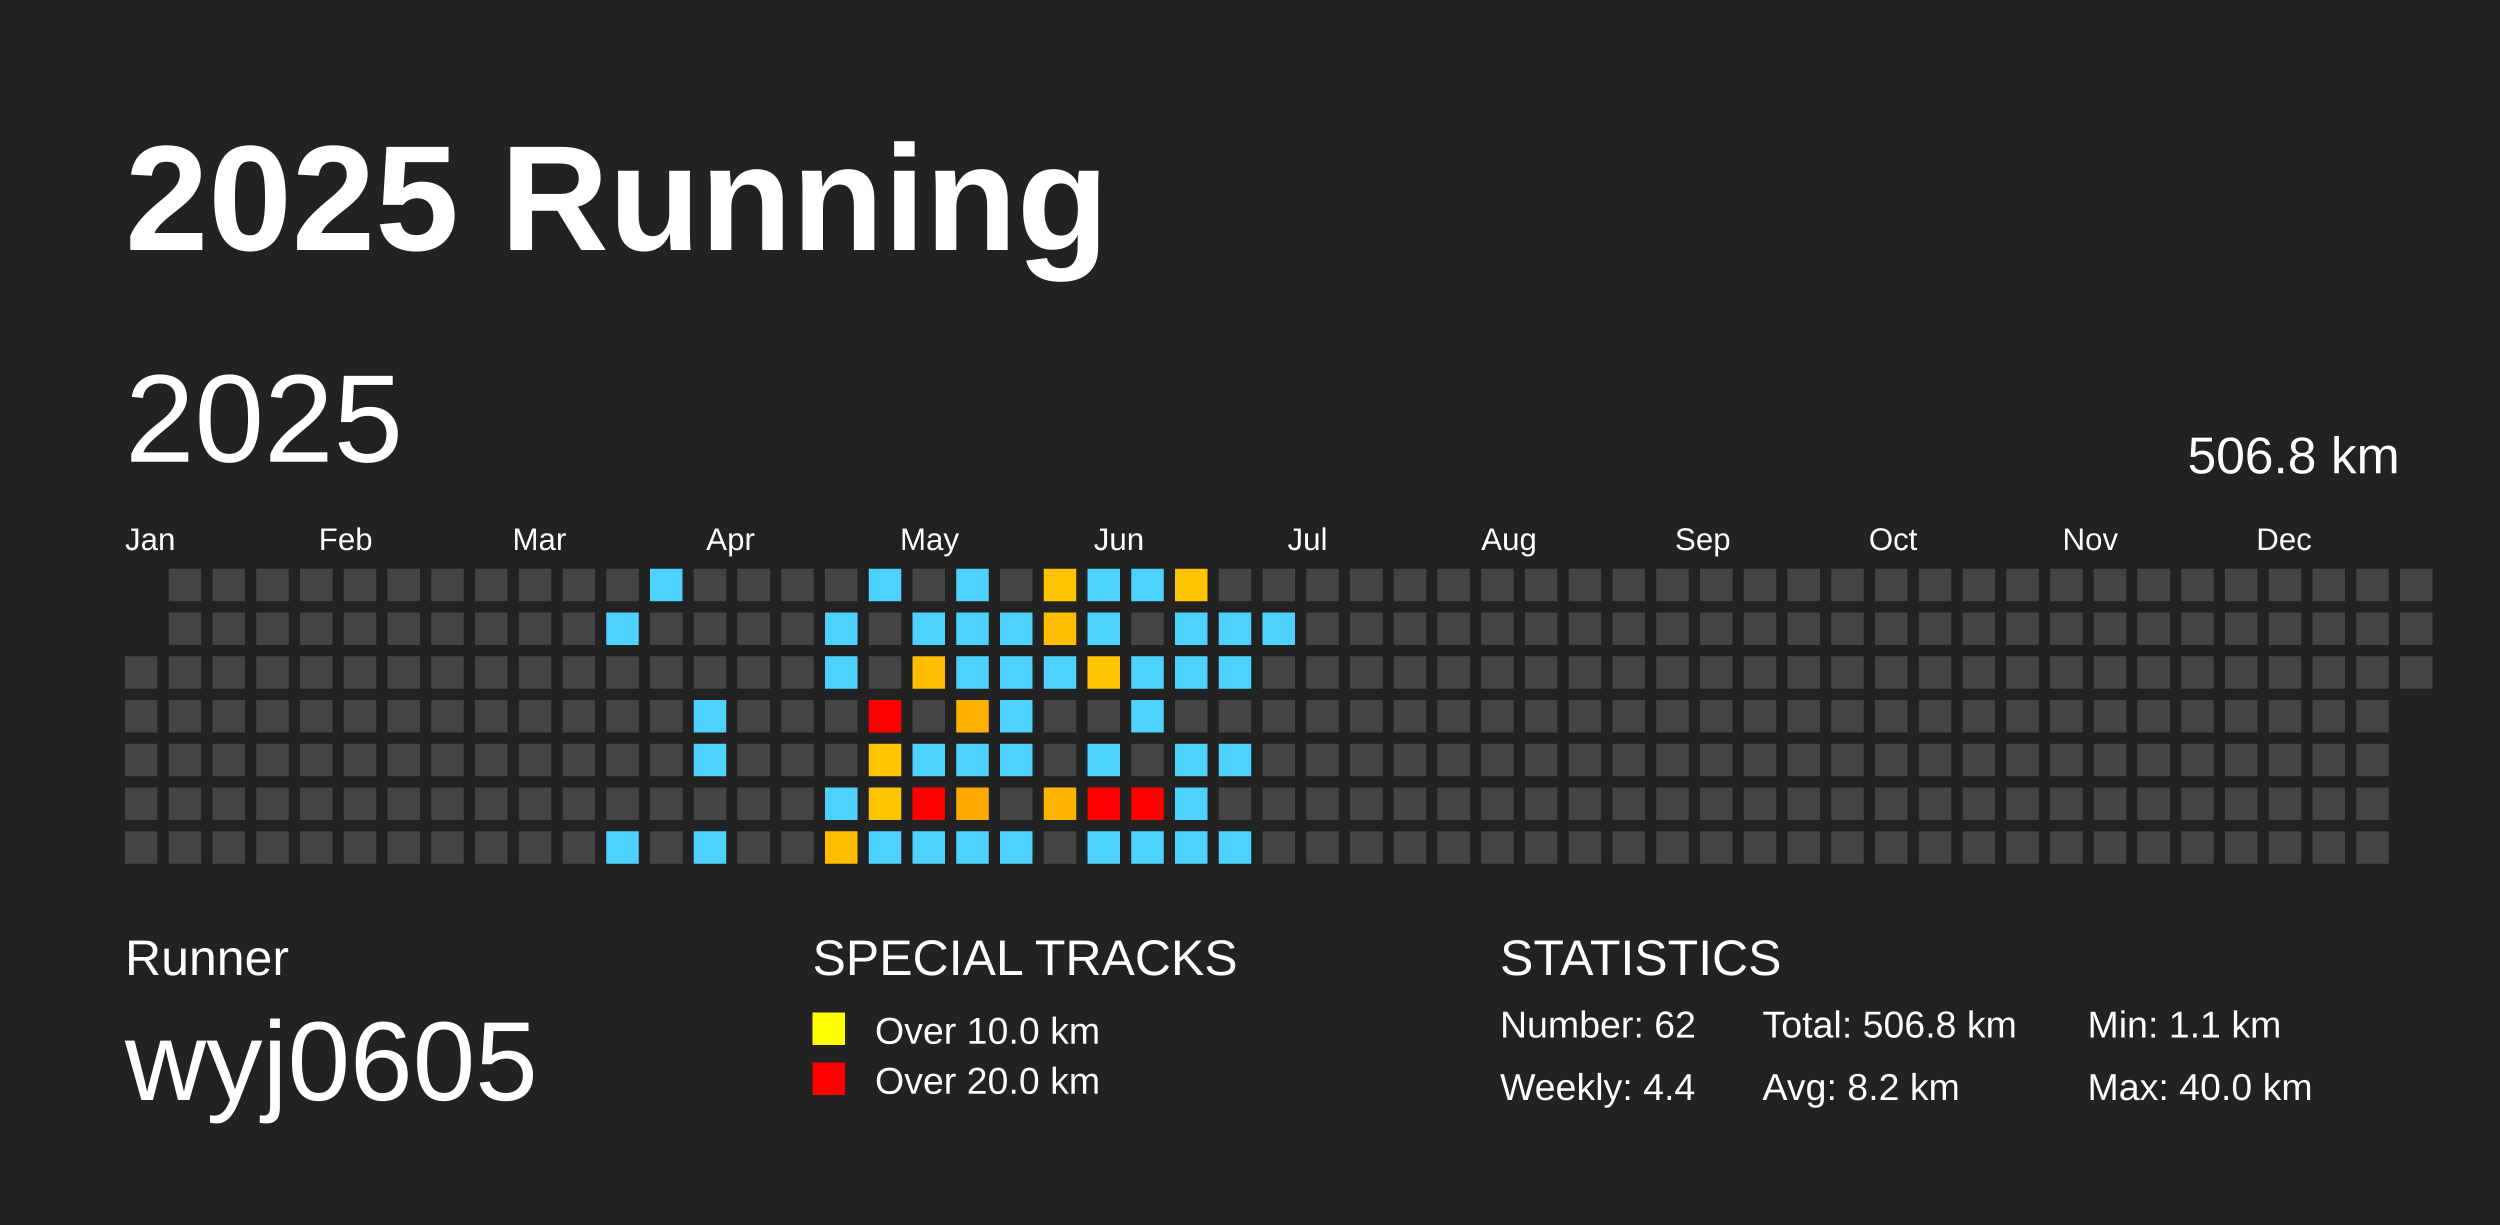
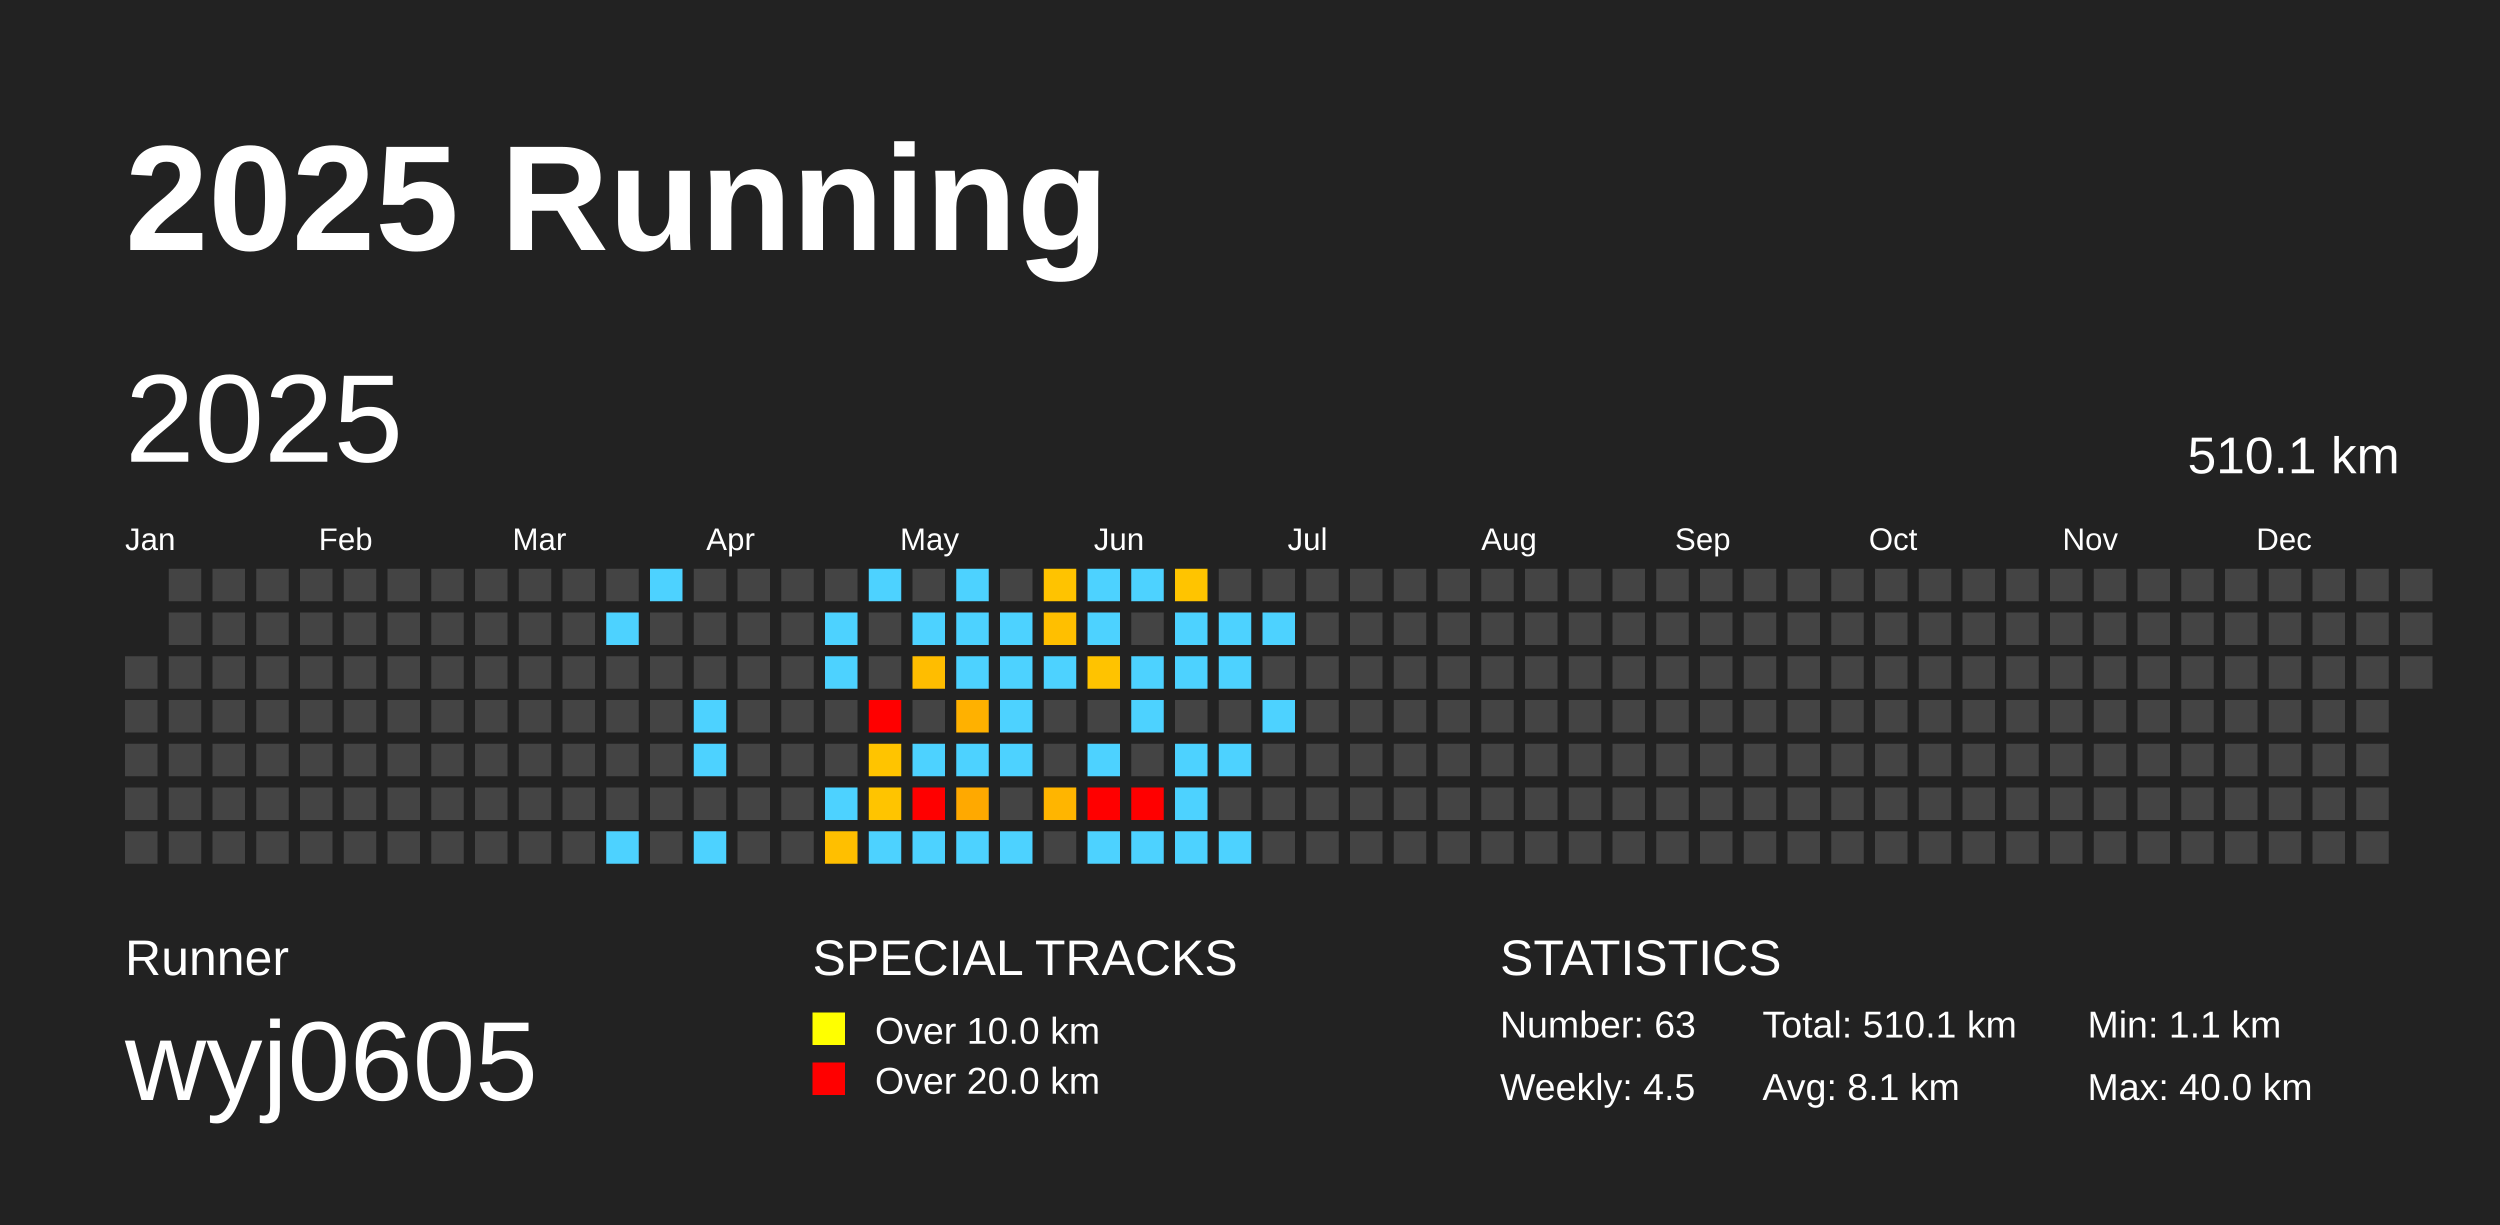
<svg xmlns="http://www.w3.org/2000/svg" baseProfile="full" height="98mm" version="1.1" viewBox="0,0,200,98" width="200mm">
  <defs />
  <rect fill="#222222" height="98" width="200" x="0" y="0" />
  <text fill="#FFFFFF" style="font-size:12px; font-family:Arial; font-weight:bold;" x="10" y="20">2025 Running</text>
  <text fill="#FFFFFF" style="font-size:4px; font-family:Arial" x="10" y="78">Runner</text>
  <text fill="#FFFFFF" style="font-size:9px; font-family:Arial" x="10" y="88">wyj0605</text>
  <text fill="#FFFFFF" style="font-size:4px; font-family:Arial" x="65" y="78">SPECIAL TRACKS</text>
  <rect fill="yellow" height="2.6" width="2.6" x="65" y="81" />
  <text fill="#FFFFFF" style="font-size:3px; font-family:Arial" x="70" y="83.5">Over 10.0 km</text>
  <rect fill="red" height="2.6" width="2.6" x="65" y="85" />
  <text fill="#FFFFFF" style="font-size:3px; font-family:Arial" x="70" y="87.5">Over 20.0 km</text>
  <text fill="#FFFFFF" style="font-size:4px; font-family:Arial" x="120" y="78">STATISTICS</text>
-   <text fill="#FFFFFF" style="font-size:3px; font-family:Arial" x="120" y="83">Number: 62</text>
-   <text fill="#FFFFFF" style="font-size:3px; font-family:Arial" x="120" y="88">Weekly: 4.4</text>
-   <text fill="#FFFFFF" style="font-size:3px; font-family:Arial" x="141" y="83">Total: 506.8 km</text>
-   <text fill="#FFFFFF" style="font-size:3px; font-family:Arial" x="141" y="88">Avg: 8.2 km</text>
+   <text fill="#FFFFFF" style="font-size:3px; font-family:Arial" x="120" y="83">Number: 63</text>
+   <text fill="#FFFFFF" style="font-size:3px; font-family:Arial" x="120" y="88">Weekly: 4.5</text>
+   <text fill="#FFFFFF" style="font-size:3px; font-family:Arial" x="141" y="83">Total: 510.1 km</text>
+   <text fill="#FFFFFF" style="font-size:3px; font-family:Arial" x="141" y="88">Avg: 8.1 km</text>
  <text fill="#FFFFFF" style="font-size:3px; font-family:Arial" x="167" y="83">Min: 1.1 km</text>
  <text fill="#FFFFFF" style="font-size:3px; font-family:Arial" x="167" y="88">Max: 40.0 km</text>
  <text dominant-baseline="hanging" fill="#FFFFFF" style="font-size:10.0px; font-family:Arial;" x="10" y="30">2025</text>
-   <text dominant-baseline="hanging" fill="#FFFFFF" style="font-size:4.125px; font-family:Arial;" x="175" y="35">506.8 km</text>
+   <text dominant-baseline="hanging" fill="#FFFFFF" style="font-size:4.125px; font-family:Arial;" x="175" y="35">510.1 km</text>
  <text fill="#FFFFFF" style="font-size:2.5px; font-family:Arial" x="10.0" y="44">Jan</text>
  <text fill="#FFFFFF" style="font-size:2.5px; font-family:Arial" x="25.5" y="44">Feb</text>
  <text fill="#FFFFFF" style="font-size:2.5px; font-family:Arial" x="41.0" y="44">Mar</text>
  <text fill="#FFFFFF" style="font-size:2.5px; font-family:Arial" x="56.5" y="44">Apr</text>
  <text fill="#FFFFFF" style="font-size:2.5px; font-family:Arial" x="72.0" y="44">May</text>
  <text fill="#FFFFFF" style="font-size:2.5px; font-family:Arial" x="87.5" y="44">Jun</text>
  <text fill="#FFFFFF" style="font-size:2.5px; font-family:Arial" x="103.0" y="44">Jul</text>
  <text fill="#FFFFFF" style="font-size:2.5px; font-family:Arial" x="118.5" y="44">Aug</text>
  <text fill="#FFFFFF" style="font-size:2.5px; font-family:Arial" x="134.0" y="44">Sep</text>
  <text fill="#FFFFFF" style="font-size:2.5px; font-family:Arial" x="149.5" y="44">Oct</text>
  <text fill="#FFFFFF" style="font-size:2.5px; font-family:Arial" x="165.0" y="44">Nov</text>
  <text fill="#FFFFFF" style="font-size:2.5px; font-family:Arial" x="180.5" y="44">Dec</text>
  <rect fill="#444444" height="2.6" width="2.6" x="10.0" y="52.5" />
  <rect fill="#444444" height="2.6" width="2.6" x="10.0" y="56.0" />
  <rect fill="#444444" height="2.6" width="2.6" x="10.0" y="59.5" />
  <rect fill="#444444" height="2.6" width="2.6" x="10.0" y="63.0" />
  <rect fill="#444444" height="2.6" width="2.6" x="10.0" y="66.5" />
  <rect fill="#444444" height="2.6" width="2.6" x="13.5" y="45.5" />
  <rect fill="#444444" height="2.6" width="2.6" x="13.5" y="49.0" />
  <rect fill="#444444" height="2.6" width="2.6" x="13.5" y="52.5" />
  <rect fill="#444444" height="2.6" width="2.6" x="13.5" y="56.0" />
  <rect fill="#444444" height="2.6" width="2.6" x="13.5" y="59.5" />
  <rect fill="#444444" height="2.6" width="2.6" x="13.5" y="63.0" />
  <rect fill="#444444" height="2.6" width="2.6" x="13.5" y="66.5" />
  <rect fill="#444444" height="2.6" width="2.6" x="17.0" y="45.5" />
  <rect fill="#444444" height="2.6" width="2.6" x="17.0" y="49.0" />
  <rect fill="#444444" height="2.6" width="2.6" x="17.0" y="52.5" />
  <rect fill="#444444" height="2.6" width="2.6" x="17.0" y="56.0" />
  <rect fill="#444444" height="2.6" width="2.6" x="17.0" y="59.5" />
  <rect fill="#444444" height="2.6" width="2.6" x="17.0" y="63.0" />
  <rect fill="#444444" height="2.6" width="2.6" x="17.0" y="66.5" />
  <rect fill="#444444" height="2.6" width="2.6" x="20.5" y="45.5" />
  <rect fill="#444444" height="2.6" width="2.6" x="20.5" y="49.0" />
  <rect fill="#444444" height="2.6" width="2.6" x="20.5" y="52.5" />
  <rect fill="#444444" height="2.6" width="2.6" x="20.5" y="56.0" />
  <rect fill="#444444" height="2.6" width="2.6" x="20.5" y="59.5" />
  <rect fill="#444444" height="2.6" width="2.6" x="20.5" y="63.0" />
  <rect fill="#444444" height="2.6" width="2.6" x="20.5" y="66.5" />
  <rect fill="#444444" height="2.6" width="2.6" x="24.0" y="45.5" />
  <rect fill="#444444" height="2.6" width="2.6" x="24.0" y="49.0" />
  <rect fill="#444444" height="2.6" width="2.6" x="24.0" y="52.5" />
  <rect fill="#444444" height="2.6" width="2.6" x="24.0" y="56.0" />
  <rect fill="#444444" height="2.6" width="2.6" x="24.0" y="59.5" />
  <rect fill="#444444" height="2.6" width="2.6" x="24.0" y="63.0" />
  <rect fill="#444444" height="2.6" width="2.6" x="24.0" y="66.5" />
  <rect fill="#444444" height="2.6" width="2.6" x="27.5" y="45.5" />
  <rect fill="#444444" height="2.6" width="2.6" x="27.5" y="49.0" />
  <rect fill="#444444" height="2.6" width="2.6" x="27.5" y="52.5" />
  <rect fill="#444444" height="2.6" width="2.6" x="27.5" y="56.0" />
  <rect fill="#444444" height="2.6" width="2.6" x="27.5" y="59.5" />
  <rect fill="#444444" height="2.6" width="2.6" x="27.5" y="63.0" />
  <rect fill="#444444" height="2.6" width="2.6" x="27.5" y="66.5" />
  <rect fill="#444444" height="2.6" width="2.6" x="31.0" y="45.5" />
  <rect fill="#444444" height="2.6" width="2.6" x="31.0" y="49.0" />
  <rect fill="#444444" height="2.6" width="2.6" x="31.0" y="52.5" />
  <rect fill="#444444" height="2.6" width="2.6" x="31.0" y="56.0" />
  <rect fill="#444444" height="2.6" width="2.6" x="31.0" y="59.5" />
  <rect fill="#444444" height="2.6" width="2.6" x="31.0" y="63.0" />
  <rect fill="#444444" height="2.6" width="2.6" x="31.0" y="66.5" />
  <rect fill="#444444" height="2.6" width="2.6" x="34.5" y="45.5" />
  <rect fill="#444444" height="2.6" width="2.6" x="34.5" y="49.0" />
  <rect fill="#444444" height="2.6" width="2.6" x="34.5" y="52.5" />
  <rect fill="#444444" height="2.6" width="2.6" x="34.5" y="56.0" />
  <rect fill="#444444" height="2.6" width="2.6" x="34.5" y="59.5" />
  <rect fill="#444444" height="2.6" width="2.6" x="34.5" y="63.0" />
  <rect fill="#444444" height="2.6" width="2.6" x="34.5" y="66.5" />
  <rect fill="#444444" height="2.6" width="2.6" x="38.0" y="45.5" />
  <rect fill="#444444" height="2.6" width="2.6" x="38.0" y="49.0" />
  <rect fill="#444444" height="2.6" width="2.6" x="38.0" y="52.5" />
  <rect fill="#444444" height="2.6" width="2.6" x="38.0" y="56.0" />
  <rect fill="#444444" height="2.6" width="2.6" x="38.0" y="59.5" />
  <rect fill="#444444" height="2.6" width="2.6" x="38.0" y="63.0" />
  <rect fill="#444444" height="2.6" width="2.6" x="38.0" y="66.5" />
  <rect fill="#444444" height="2.6" width="2.6" x="41.5" y="45.5" />
  <rect fill="#444444" height="2.6" width="2.6" x="41.5" y="49.0" />
  <rect fill="#444444" height="2.6" width="2.6" x="41.5" y="52.5" />
  <rect fill="#444444" height="2.6" width="2.6" x="41.5" y="56.0" />
  <rect fill="#444444" height="2.6" width="2.6" x="41.5" y="59.5" />
  <rect fill="#444444" height="2.6" width="2.6" x="41.5" y="63.0" />
  <rect fill="#444444" height="2.6" width="2.6" x="41.5" y="66.5" />
  <rect fill="#444444" height="2.6" width="2.6" x="45.0" y="45.5" />
  <rect fill="#444444" height="2.6" width="2.6" x="45.0" y="49.0" />
  <rect fill="#444444" height="2.6" width="2.6" x="45.0" y="52.5" />
  <rect fill="#444444" height="2.6" width="2.6" x="45.0" y="56.0" />
  <rect fill="#444444" height="2.6" width="2.6" x="45.0" y="59.5" />
  <rect fill="#444444" height="2.6" width="2.6" x="45.0" y="63.0" />
  <rect fill="#444444" height="2.6" width="2.6" x="45.0" y="66.5" />
  <rect fill="#444444" height="2.6" width="2.6" x="48.5" y="45.5" />
  <rect fill="#4dd2ff" height="2.6" width="2.6" x="48.5" y="49.0" />
  <rect fill="#444444" height="2.6" width="2.6" x="48.5" y="52.5" />
  <rect fill="#444444" height="2.6" width="2.6" x="48.5" y="56.0" />
  <rect fill="#444444" height="2.6" width="2.6" x="48.5" y="59.5" />
  <rect fill="#444444" height="2.6" width="2.6" x="48.5" y="63.0" />
  <rect fill="#4dd2ff" height="2.6" width="2.6" x="48.5" y="66.5" />
  <rect fill="#4dd2ff" height="2.6" width="2.6" x="52.0" y="45.5" />
  <rect fill="#444444" height="2.6" width="2.6" x="52.0" y="49.0" />
  <rect fill="#444444" height="2.6" width="2.6" x="52.0" y="52.5" />
  <rect fill="#444444" height="2.6" width="2.6" x="52.0" y="56.0" />
  <rect fill="#444444" height="2.6" width="2.6" x="52.0" y="59.5" />
  <rect fill="#444444" height="2.6" width="2.6" x="52.0" y="63.0" />
  <rect fill="#444444" height="2.6" width="2.6" x="52.0" y="66.5" />
  <rect fill="#444444" height="2.6" width="2.6" x="55.5" y="45.5" />
  <rect fill="#444444" height="2.6" width="2.6" x="55.5" y="49.0" />
  <rect fill="#444444" height="2.6" width="2.6" x="55.5" y="52.5" />
  <rect fill="#4dd2ff" height="2.6" width="2.6" x="55.5" y="56.0" />
  <rect fill="#4dd2ff" height="2.6" width="2.6" x="55.5" y="59.5" />
  <rect fill="#444444" height="2.6" width="2.6" x="55.5" y="63.0" />
  <rect fill="#4dd2ff" height="2.6" width="2.6" x="55.5" y="66.5" />
  <rect fill="#444444" height="2.6" width="2.6" x="59.0" y="45.5" />
  <rect fill="#444444" height="2.6" width="2.6" x="59.0" y="49.0" />
  <rect fill="#444444" height="2.6" width="2.6" x="59.0" y="52.5" />
  <rect fill="#444444" height="2.6" width="2.6" x="59.0" y="56.0" />
  <rect fill="#444444" height="2.6" width="2.6" x="59.0" y="59.5" />
  <rect fill="#444444" height="2.6" width="2.6" x="59.0" y="63.0" />
  <rect fill="#444444" height="2.6" width="2.6" x="59.0" y="66.5" />
  <rect fill="#444444" height="2.6" width="2.6" x="62.5" y="45.5" />
  <rect fill="#444444" height="2.6" width="2.6" x="62.5" y="49.0" />
  <rect fill="#444444" height="2.6" width="2.6" x="62.5" y="52.5" />
  <rect fill="#444444" height="2.6" width="2.6" x="62.5" y="56.0" />
  <rect fill="#444444" height="2.6" width="2.6" x="62.5" y="59.5" />
  <rect fill="#444444" height="2.6" width="2.6" x="62.5" y="63.0" />
  <rect fill="#444444" height="2.6" width="2.6" x="62.5" y="66.5" />
  <rect fill="#444444" height="2.6" width="2.6" x="66.0" y="45.5" />
  <rect fill="#4dd2ff" height="2.6" width="2.6" x="66.0" y="49.0" />
  <rect fill="#4dd2ff" height="2.6" width="2.6" x="66.0" y="52.5" />
  <rect fill="#444444" height="2.6" width="2.6" x="66.0" y="56.0" />
  <rect fill="#444444" height="2.6" width="2.6" x="66.0" y="59.5" />
  <rect fill="#4dd2ff" height="2.6" width="2.6" x="66.0" y="63.0" />
  <rect fill="#ffbf00" height="2.6" width="2.6" x="66.0" y="66.5" />
  <rect fill="#4dd2ff" height="2.6" width="2.6" x="69.5" y="45.5" />
  <rect fill="#444444" height="2.6" width="2.6" x="69.5" y="49.0" />
  <rect fill="#444444" height="2.6" width="2.6" x="69.5" y="52.5" />
  <rect fill="red" height="2.6" width="2.6" x="69.5" y="56.0" />
  <rect fill="#ffc400" height="2.6" width="2.6" x="69.5" y="59.5" />
  <rect fill="#ffc400" height="2.6" width="2.6" x="69.5" y="63.0" />
  <rect fill="#4dd2ff" height="2.6" width="2.6" x="69.5" y="66.5" />
  <rect fill="#444444" height="2.6" width="2.6" x="73.0" y="45.5" />
  <rect fill="#4dd2ff" height="2.6" width="2.6" x="73.0" y="49.0" />
  <rect fill="#ffbd00" height="2.6" width="2.6" x="73.0" y="52.5" />
  <rect fill="#444444" height="2.6" width="2.6" x="73.0" y="56.0" />
  <rect fill="#4dd2ff" height="2.6" width="2.6" x="73.0" y="59.5" />
  <rect fill="red" height="2.6" width="2.6" x="73.0" y="63.0" />
  <rect fill="#4dd2ff" height="2.6" width="2.6" x="73.0" y="66.5" />
  <rect fill="#4dd2ff" height="2.6" width="2.6" x="76.5" y="45.5" />
  <rect fill="#4dd2ff" height="2.6" width="2.6" x="76.5" y="49.0" />
  <rect fill="#4dd2ff" height="2.6" width="2.6" x="76.5" y="52.5" />
  <rect fill="#ffb100" height="2.6" width="2.6" x="76.5" y="56.0" />
  <rect fill="#4dd2ff" height="2.6" width="2.6" x="76.5" y="59.5" />
  <rect fill="#ffa900" height="2.6" width="2.6" x="76.5" y="63.0" />
  <rect fill="#4dd2ff" height="2.6" width="2.6" x="76.5" y="66.5" />
  <rect fill="#444444" height="2.6" width="2.6" x="80.0" y="45.5" />
  <rect fill="#4dd2ff" height="2.6" width="2.6" x="80.0" y="49.0" />
  <rect fill="#4dd2ff" height="2.6" width="2.6" x="80.0" y="52.5" />
  <rect fill="#4dd2ff" height="2.6" width="2.6" x="80.0" y="56.0" />
  <rect fill="#4dd2ff" height="2.6" width="2.6" x="80.0" y="59.5" />
  <rect fill="#444444" height="2.6" width="2.6" x="80.0" y="63.0" />
  <rect fill="#4dd2ff" height="2.6" width="2.6" x="80.0" y="66.5" />
  <rect fill="#ffc300" height="2.6" width="2.6" x="83.5" y="45.5" />
  <rect fill="#ffbf00" height="2.6" width="2.6" x="83.5" y="49.0" />
  <rect fill="#4dd2ff" height="2.6" width="2.6" x="83.5" y="52.5" />
  <rect fill="#444444" height="2.6" width="2.6" x="83.5" y="56.0" />
  <rect fill="#444444" height="2.6" width="2.6" x="83.5" y="59.5" />
  <rect fill="#ffb500" height="2.6" width="2.6" x="83.5" y="63.0" />
  <rect fill="#444444" height="2.6" width="2.6" x="83.5" y="66.5" />
  <rect fill="#4dd2ff" height="2.6" width="2.6" x="87.0" y="45.5" />
  <rect fill="#4dd2ff" height="2.6" width="2.6" x="87.0" y="49.0" />
  <rect fill="#ffc300" height="2.6" width="2.6" x="87.0" y="52.5" />
  <rect fill="#444444" height="2.6" width="2.6" x="87.0" y="56.0" />
  <rect fill="#4dd2ff" height="2.6" width="2.6" x="87.0" y="59.5" />
  <rect fill="red" height="2.6" width="2.6" x="87.0" y="63.0" />
  <rect fill="#4dd2ff" height="2.6" width="2.6" x="87.0" y="66.5" />
  <rect fill="#4dd2ff" height="2.6" width="2.6" x="90.5" y="45.5" />
  <rect fill="#444444" height="2.6" width="2.6" x="90.5" y="49.0" />
  <rect fill="#4dd2ff" height="2.6" width="2.6" x="90.5" y="52.5" />
  <rect fill="#4dd2ff" height="2.6" width="2.6" x="90.5" y="56.0" />
  <rect fill="#444444" height="2.6" width="2.6" x="90.5" y="59.5" />
  <rect fill="red" height="2.6" width="2.6" x="90.5" y="63.0" />
  <rect fill="#4dd2ff" height="2.6" width="2.6" x="90.5" y="66.5" />
  <rect fill="#ffc400" height="2.6" width="2.6" x="94.0" y="45.5" />
  <rect fill="#4dd2ff" height="2.6" width="2.6" x="94.0" y="49.0" />
  <rect fill="#4dd2ff" height="2.6" width="2.6" x="94.0" y="52.5" />
  <rect fill="#444444" height="2.6" width="2.6" x="94.0" y="56.0" />
  <rect fill="#4dd2ff" height="2.6" width="2.6" x="94.0" y="59.5" />
  <rect fill="#4dd2ff" height="2.6" width="2.6" x="94.0" y="63.0" />
  <rect fill="#4dd2ff" height="2.6" width="2.6" x="94.0" y="66.5" />
  <rect fill="#444444" height="2.6" width="2.6" x="97.5" y="45.5" />
  <rect fill="#4dd2ff" height="2.6" width="2.6" x="97.5" y="49.0" />
  <rect fill="#4dd2ff" height="2.6" width="2.6" x="97.5" y="52.5" />
  <rect fill="#444444" height="2.6" width="2.6" x="97.5" y="56.0" />
  <rect fill="#4dd2ff" height="2.6" width="2.6" x="97.5" y="59.5" />
  <rect fill="#444444" height="2.6" width="2.6" x="97.5" y="63.0" />
  <rect fill="#4dd2ff" height="2.6" width="2.6" x="97.5" y="66.5" />
  <rect fill="#444444" height="2.6" width="2.6" x="101.0" y="45.5" />
  <rect fill="#4dd2ff" height="2.6" width="2.6" x="101.0" y="49.0" />
  <rect fill="#444444" height="2.6" width="2.6" x="101.0" y="52.5" />
-   <rect fill="#444444" height="2.6" width="2.6" x="101.0" y="56.0" />
+   <rect fill="#4dd2ff" height="2.6" width="2.6" x="101.0" y="56.0" />
  <rect fill="#444444" height="2.6" width="2.6" x="101.0" y="59.5" />
  <rect fill="#444444" height="2.6" width="2.6" x="101.0" y="63.0" />
  <rect fill="#444444" height="2.6" width="2.6" x="101.0" y="66.5" />
  <rect fill="#444444" height="2.6" width="2.6" x="104.5" y="45.5" />
  <rect fill="#444444" height="2.6" width="2.6" x="104.5" y="49.0" />
  <rect fill="#444444" height="2.6" width="2.6" x="104.5" y="52.5" />
  <rect fill="#444444" height="2.6" width="2.6" x="104.5" y="56.0" />
  <rect fill="#444444" height="2.6" width="2.6" x="104.5" y="59.5" />
  <rect fill="#444444" height="2.6" width="2.6" x="104.5" y="63.0" />
  <rect fill="#444444" height="2.6" width="2.6" x="104.5" y="66.5" />
  <rect fill="#444444" height="2.6" width="2.6" x="108.0" y="45.5" />
  <rect fill="#444444" height="2.6" width="2.6" x="108.0" y="49.0" />
  <rect fill="#444444" height="2.6" width="2.6" x="108.0" y="52.5" />
  <rect fill="#444444" height="2.6" width="2.6" x="108.0" y="56.0" />
  <rect fill="#444444" height="2.6" width="2.6" x="108.0" y="59.5" />
  <rect fill="#444444" height="2.6" width="2.6" x="108.0" y="63.0" />
  <rect fill="#444444" height="2.6" width="2.6" x="108.0" y="66.5" />
  <rect fill="#444444" height="2.6" width="2.6" x="111.5" y="45.5" />
  <rect fill="#444444" height="2.6" width="2.6" x="111.5" y="49.0" />
  <rect fill="#444444" height="2.6" width="2.6" x="111.5" y="52.5" />
  <rect fill="#444444" height="2.6" width="2.6" x="111.5" y="56.0" />
  <rect fill="#444444" height="2.6" width="2.6" x="111.5" y="59.5" />
  <rect fill="#444444" height="2.6" width="2.6" x="111.5" y="63.0" />
  <rect fill="#444444" height="2.6" width="2.6" x="111.5" y="66.5" />
  <rect fill="#444444" height="2.6" width="2.6" x="115.0" y="45.5" />
  <rect fill="#444444" height="2.6" width="2.6" x="115.0" y="49.0" />
  <rect fill="#444444" height="2.6" width="2.6" x="115.0" y="52.5" />
  <rect fill="#444444" height="2.6" width="2.6" x="115.0" y="56.0" />
  <rect fill="#444444" height="2.6" width="2.6" x="115.0" y="59.5" />
  <rect fill="#444444" height="2.6" width="2.6" x="115.0" y="63.0" />
  <rect fill="#444444" height="2.6" width="2.6" x="115.0" y="66.5" />
  <rect fill="#444444" height="2.6" width="2.6" x="118.5" y="45.5" />
  <rect fill="#444444" height="2.6" width="2.6" x="118.5" y="49.0" />
  <rect fill="#444444" height="2.6" width="2.6" x="118.5" y="52.5" />
  <rect fill="#444444" height="2.6" width="2.6" x="118.5" y="56.0" />
  <rect fill="#444444" height="2.6" width="2.6" x="118.5" y="59.5" />
  <rect fill="#444444" height="2.6" width="2.6" x="118.5" y="63.0" />
  <rect fill="#444444" height="2.6" width="2.6" x="118.5" y="66.5" />
  <rect fill="#444444" height="2.6" width="2.6" x="122.0" y="45.5" />
  <rect fill="#444444" height="2.6" width="2.6" x="122.0" y="49.0" />
  <rect fill="#444444" height="2.6" width="2.6" x="122.0" y="52.5" />
  <rect fill="#444444" height="2.6" width="2.6" x="122.0" y="56.0" />
  <rect fill="#444444" height="2.6" width="2.6" x="122.0" y="59.5" />
  <rect fill="#444444" height="2.6" width="2.6" x="122.0" y="63.0" />
  <rect fill="#444444" height="2.6" width="2.6" x="122.0" y="66.5" />
  <rect fill="#444444" height="2.6" width="2.6" x="125.5" y="45.5" />
  <rect fill="#444444" height="2.6" width="2.6" x="125.5" y="49.0" />
  <rect fill="#444444" height="2.6" width="2.6" x="125.5" y="52.5" />
  <rect fill="#444444" height="2.6" width="2.6" x="125.5" y="56.0" />
  <rect fill="#444444" height="2.6" width="2.6" x="125.5" y="59.5" />
  <rect fill="#444444" height="2.6" width="2.6" x="125.5" y="63.0" />
  <rect fill="#444444" height="2.6" width="2.6" x="125.5" y="66.5" />
  <rect fill="#444444" height="2.6" width="2.6" x="129.0" y="45.5" />
  <rect fill="#444444" height="2.6" width="2.6" x="129.0" y="49.0" />
  <rect fill="#444444" height="2.6" width="2.6" x="129.0" y="52.5" />
  <rect fill="#444444" height="2.6" width="2.6" x="129.0" y="56.0" />
  <rect fill="#444444" height="2.6" width="2.6" x="129.0" y="59.5" />
  <rect fill="#444444" height="2.6" width="2.6" x="129.0" y="63.0" />
  <rect fill="#444444" height="2.6" width="2.6" x="129.0" y="66.5" />
  <rect fill="#444444" height="2.6" width="2.6" x="132.5" y="45.5" />
  <rect fill="#444444" height="2.6" width="2.6" x="132.5" y="49.0" />
  <rect fill="#444444" height="2.6" width="2.6" x="132.5" y="52.5" />
  <rect fill="#444444" height="2.6" width="2.6" x="132.5" y="56.0" />
  <rect fill="#444444" height="2.6" width="2.6" x="132.5" y="59.5" />
  <rect fill="#444444" height="2.6" width="2.6" x="132.5" y="63.0" />
  <rect fill="#444444" height="2.6" width="2.6" x="132.5" y="66.5" />
  <rect fill="#444444" height="2.6" width="2.6" x="136.0" y="45.5" />
  <rect fill="#444444" height="2.6" width="2.6" x="136.0" y="49.0" />
  <rect fill="#444444" height="2.6" width="2.6" x="136.0" y="52.5" />
  <rect fill="#444444" height="2.6" width="2.6" x="136.0" y="56.0" />
  <rect fill="#444444" height="2.6" width="2.6" x="136.0" y="59.5" />
  <rect fill="#444444" height="2.6" width="2.6" x="136.0" y="63.0" />
  <rect fill="#444444" height="2.6" width="2.6" x="136.0" y="66.5" />
  <rect fill="#444444" height="2.6" width="2.6" x="139.5" y="45.5" />
  <rect fill="#444444" height="2.6" width="2.6" x="139.5" y="49.0" />
  <rect fill="#444444" height="2.6" width="2.6" x="139.5" y="52.5" />
  <rect fill="#444444" height="2.6" width="2.6" x="139.5" y="56.0" />
  <rect fill="#444444" height="2.6" width="2.6" x="139.5" y="59.5" />
  <rect fill="#444444" height="2.6" width="2.6" x="139.5" y="63.0" />
  <rect fill="#444444" height="2.6" width="2.6" x="139.5" y="66.5" />
  <rect fill="#444444" height="2.6" width="2.6" x="143.0" y="45.5" />
  <rect fill="#444444" height="2.6" width="2.6" x="143.0" y="49.0" />
  <rect fill="#444444" height="2.6" width="2.6" x="143.0" y="52.5" />
  <rect fill="#444444" height="2.6" width="2.6" x="143.0" y="56.0" />
  <rect fill="#444444" height="2.6" width="2.6" x="143.0" y="59.5" />
  <rect fill="#444444" height="2.6" width="2.6" x="143.0" y="63.0" />
  <rect fill="#444444" height="2.6" width="2.6" x="143.0" y="66.5" />
  <rect fill="#444444" height="2.6" width="2.6" x="146.5" y="45.5" />
  <rect fill="#444444" height="2.6" width="2.6" x="146.5" y="49.0" />
  <rect fill="#444444" height="2.6" width="2.6" x="146.5" y="52.5" />
  <rect fill="#444444" height="2.6" width="2.6" x="146.5" y="56.0" />
  <rect fill="#444444" height="2.6" width="2.6" x="146.5" y="59.5" />
  <rect fill="#444444" height="2.6" width="2.6" x="146.5" y="63.0" />
  <rect fill="#444444" height="2.6" width="2.6" x="146.5" y="66.5" />
  <rect fill="#444444" height="2.6" width="2.6" x="150.0" y="45.5" />
  <rect fill="#444444" height="2.6" width="2.6" x="150.0" y="49.0" />
  <rect fill="#444444" height="2.6" width="2.6" x="150.0" y="52.5" />
  <rect fill="#444444" height="2.6" width="2.6" x="150.0" y="56.0" />
  <rect fill="#444444" height="2.6" width="2.6" x="150.0" y="59.5" />
  <rect fill="#444444" height="2.6" width="2.6" x="150.0" y="63.0" />
  <rect fill="#444444" height="2.6" width="2.6" x="150.0" y="66.5" />
  <rect fill="#444444" height="2.6" width="2.6" x="153.5" y="45.5" />
  <rect fill="#444444" height="2.6" width="2.6" x="153.5" y="49.0" />
  <rect fill="#444444" height="2.6" width="2.6" x="153.5" y="52.5" />
  <rect fill="#444444" height="2.6" width="2.6" x="153.5" y="56.0" />
  <rect fill="#444444" height="2.6" width="2.6" x="153.5" y="59.5" />
  <rect fill="#444444" height="2.6" width="2.6" x="153.5" y="63.0" />
  <rect fill="#444444" height="2.6" width="2.6" x="153.5" y="66.5" />
  <rect fill="#444444" height="2.6" width="2.6" x="157.0" y="45.5" />
  <rect fill="#444444" height="2.6" width="2.6" x="157.0" y="49.0" />
  <rect fill="#444444" height="2.6" width="2.6" x="157.0" y="52.5" />
  <rect fill="#444444" height="2.6" width="2.6" x="157.0" y="56.0" />
  <rect fill="#444444" height="2.6" width="2.6" x="157.0" y="59.5" />
  <rect fill="#444444" height="2.6" width="2.6" x="157.0" y="63.0" />
  <rect fill="#444444" height="2.6" width="2.6" x="157.0" y="66.5" />
  <rect fill="#444444" height="2.6" width="2.6" x="160.5" y="45.5" />
  <rect fill="#444444" height="2.6" width="2.6" x="160.5" y="49.0" />
  <rect fill="#444444" height="2.6" width="2.6" x="160.5" y="52.5" />
  <rect fill="#444444" height="2.6" width="2.6" x="160.5" y="56.0" />
  <rect fill="#444444" height="2.6" width="2.6" x="160.5" y="59.5" />
  <rect fill="#444444" height="2.6" width="2.6" x="160.5" y="63.0" />
  <rect fill="#444444" height="2.6" width="2.6" x="160.5" y="66.5" />
  <rect fill="#444444" height="2.6" width="2.6" x="164.0" y="45.5" />
  <rect fill="#444444" height="2.6" width="2.6" x="164.0" y="49.0" />
  <rect fill="#444444" height="2.6" width="2.6" x="164.0" y="52.5" />
  <rect fill="#444444" height="2.6" width="2.6" x="164.0" y="56.0" />
  <rect fill="#444444" height="2.6" width="2.6" x="164.0" y="59.5" />
  <rect fill="#444444" height="2.6" width="2.6" x="164.0" y="63.0" />
  <rect fill="#444444" height="2.6" width="2.6" x="164.0" y="66.5" />
  <rect fill="#444444" height="2.6" width="2.6" x="167.5" y="45.5" />
  <rect fill="#444444" height="2.6" width="2.6" x="167.5" y="49.0" />
  <rect fill="#444444" height="2.6" width="2.6" x="167.5" y="52.5" />
  <rect fill="#444444" height="2.6" width="2.6" x="167.5" y="56.0" />
  <rect fill="#444444" height="2.6" width="2.6" x="167.5" y="59.5" />
  <rect fill="#444444" height="2.6" width="2.6" x="167.5" y="63.0" />
  <rect fill="#444444" height="2.6" width="2.6" x="167.5" y="66.5" />
  <rect fill="#444444" height="2.6" width="2.6" x="171.0" y="45.5" />
  <rect fill="#444444" height="2.6" width="2.6" x="171.0" y="49.0" />
  <rect fill="#444444" height="2.6" width="2.6" x="171.0" y="52.5" />
  <rect fill="#444444" height="2.6" width="2.6" x="171.0" y="56.0" />
  <rect fill="#444444" height="2.6" width="2.6" x="171.0" y="59.5" />
  <rect fill="#444444" height="2.6" width="2.6" x="171.0" y="63.0" />
  <rect fill="#444444" height="2.6" width="2.6" x="171.0" y="66.5" />
  <rect fill="#444444" height="2.6" width="2.6" x="174.5" y="45.5" />
  <rect fill="#444444" height="2.6" width="2.6" x="174.5" y="49.0" />
  <rect fill="#444444" height="2.6" width="2.6" x="174.5" y="52.5" />
  <rect fill="#444444" height="2.6" width="2.6" x="174.5" y="56.0" />
  <rect fill="#444444" height="2.6" width="2.6" x="174.5" y="59.5" />
  <rect fill="#444444" height="2.6" width="2.6" x="174.5" y="63.0" />
  <rect fill="#444444" height="2.6" width="2.6" x="174.5" y="66.5" />
  <rect fill="#444444" height="2.6" width="2.6" x="178.0" y="45.5" />
  <rect fill="#444444" height="2.6" width="2.6" x="178.0" y="49.0" />
  <rect fill="#444444" height="2.6" width="2.6" x="178.0" y="52.5" />
  <rect fill="#444444" height="2.6" width="2.6" x="178.0" y="56.0" />
  <rect fill="#444444" height="2.6" width="2.6" x="178.0" y="59.5" />
  <rect fill="#444444" height="2.6" width="2.6" x="178.0" y="63.0" />
  <rect fill="#444444" height="2.6" width="2.6" x="178.0" y="66.5" />
  <rect fill="#444444" height="2.6" width="2.6" x="181.5" y="45.5" />
  <rect fill="#444444" height="2.6" width="2.6" x="181.5" y="49.0" />
  <rect fill="#444444" height="2.6" width="2.6" x="181.5" y="52.5" />
  <rect fill="#444444" height="2.6" width="2.6" x="181.5" y="56.0" />
  <rect fill="#444444" height="2.6" width="2.6" x="181.5" y="59.5" />
  <rect fill="#444444" height="2.6" width="2.6" x="181.5" y="63.0" />
  <rect fill="#444444" height="2.6" width="2.6" x="181.5" y="66.5" />
  <rect fill="#444444" height="2.6" width="2.6" x="185.0" y="45.5" />
  <rect fill="#444444" height="2.6" width="2.6" x="185.0" y="49.0" />
  <rect fill="#444444" height="2.6" width="2.6" x="185.0" y="52.5" />
  <rect fill="#444444" height="2.6" width="2.6" x="185.0" y="56.0" />
  <rect fill="#444444" height="2.6" width="2.6" x="185.0" y="59.5" />
  <rect fill="#444444" height="2.6" width="2.6" x="185.0" y="63.0" />
  <rect fill="#444444" height="2.6" width="2.6" x="185.0" y="66.5" />
  <rect fill="#444444" height="2.6" width="2.6" x="188.5" y="45.5" />
  <rect fill="#444444" height="2.6" width="2.6" x="188.5" y="49.0" />
  <rect fill="#444444" height="2.6" width="2.6" x="188.5" y="52.5" />
  <rect fill="#444444" height="2.6" width="2.6" x="188.5" y="56.0" />
  <rect fill="#444444" height="2.6" width="2.6" x="188.5" y="59.5" />
  <rect fill="#444444" height="2.6" width="2.6" x="188.5" y="63.0" />
  <rect fill="#444444" height="2.6" width="2.6" x="188.5" y="66.5" />
  <rect fill="#444444" height="2.6" width="2.6" x="192.0" y="45.5" />
  <rect fill="#444444" height="2.6" width="2.6" x="192.0" y="49.0" />
  <rect fill="#444444" height="2.6" width="2.6" x="192.0" y="52.5" />
</svg>
